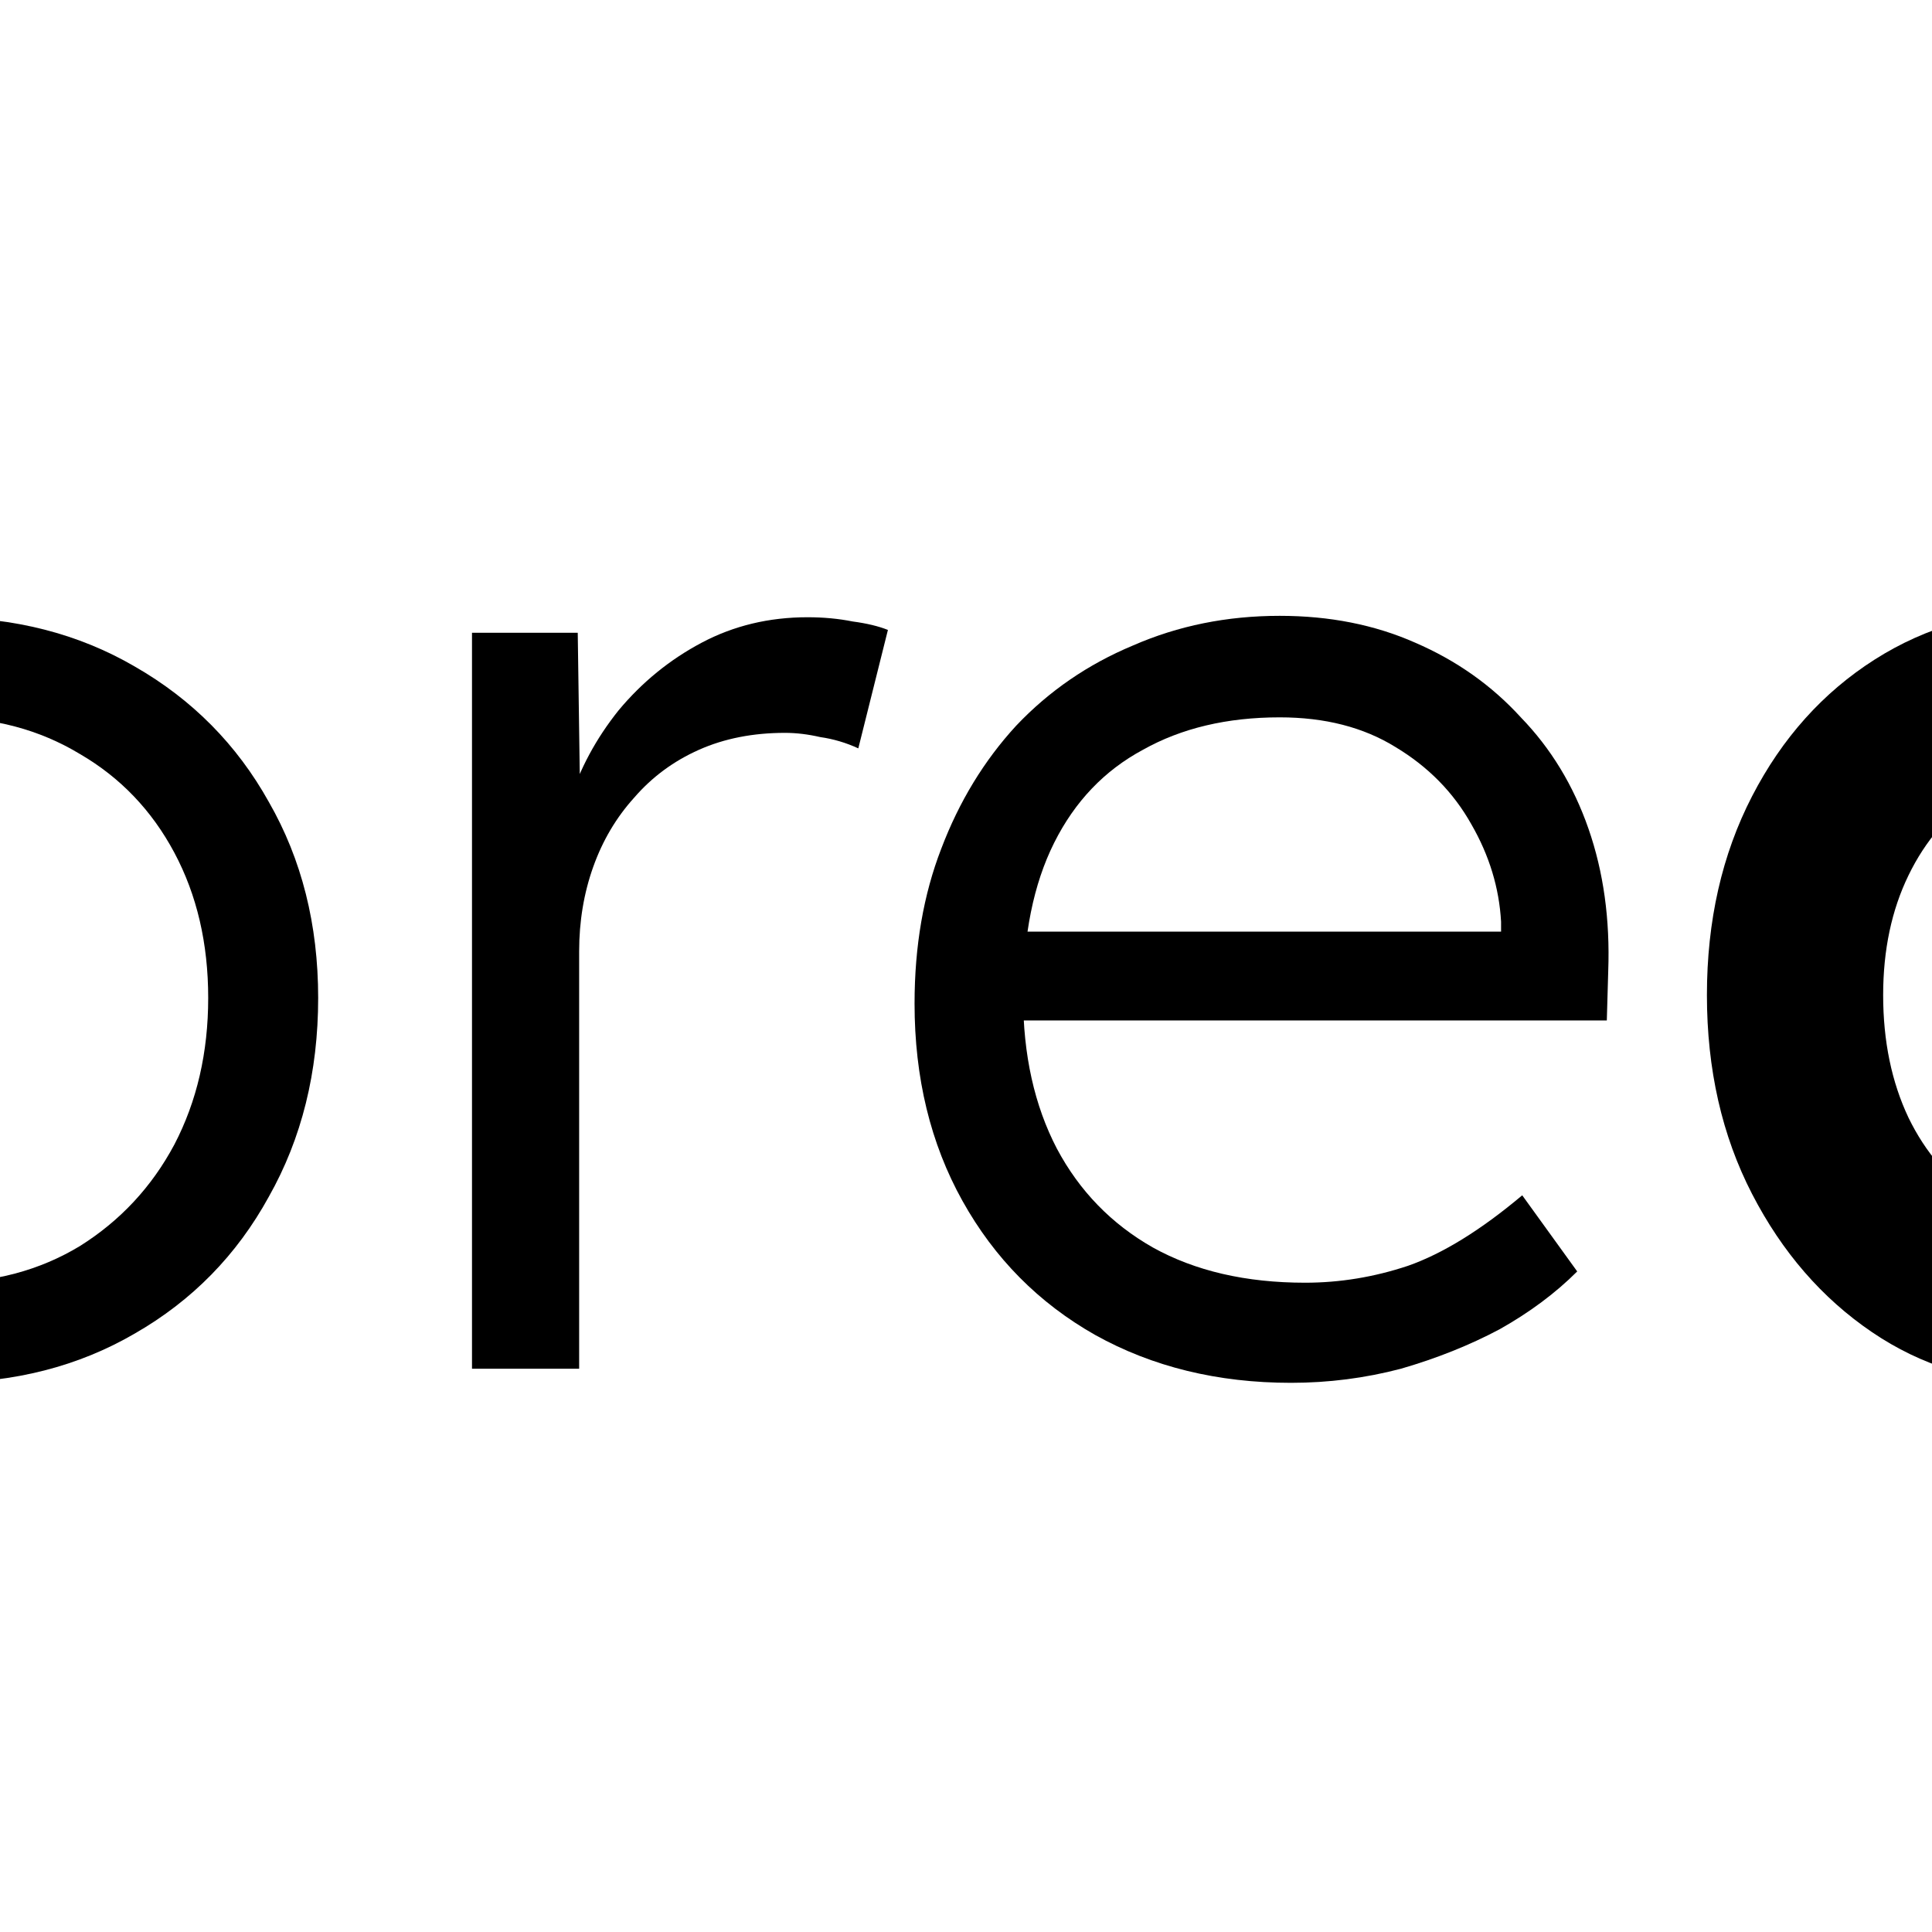
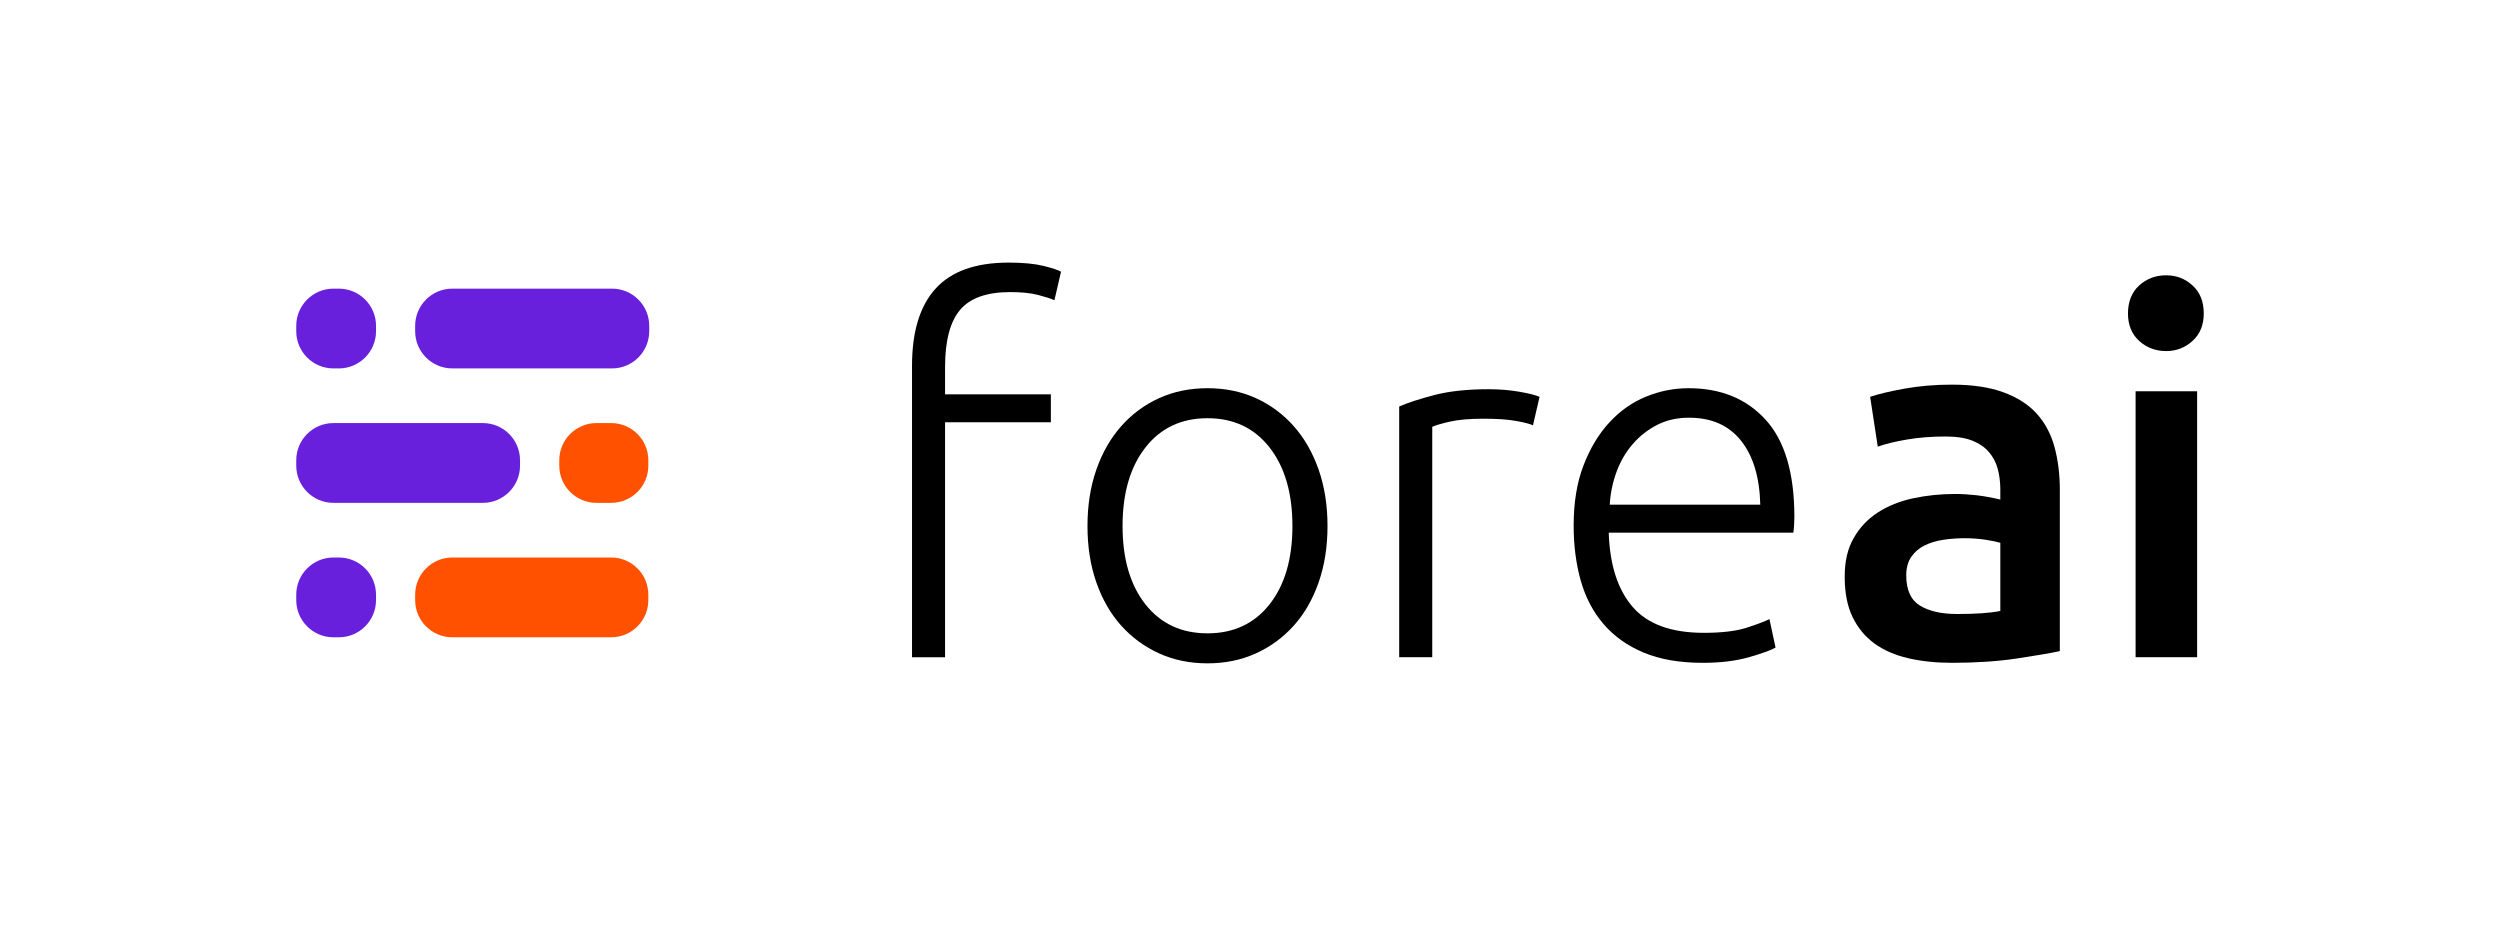
- <svg xmlns="http://www.w3.org/2000/svg" version="1.1" width="6000" height="6000" viewBox="0 0 6000 6000" xml:space="preserve">
+ <svg xmlns="http://www.w3.org/2000/svg" id="Layer_1" data-name="Layer 1" viewBox="0 0 2700 1000">
  <defs>
- </defs>
-   <rect x="0" y="0" width="100%" height="100%" fill="transparent" />
-   <g transform="matrix(1 0 0 1 3000 3000)" id="597c275c-9a74-4626-9b32-e02a5b155313">
-     <rect style="stroke: none; stroke-width: 1; stroke-dasharray: none; stroke-linecap: butt; stroke-dashoffset: 0; stroke-linejoin: miter; stroke-miterlimit: 4; fill: rgb(255,255,255); fill-rule: nonzero; opacity: 1; visibility: hidden;" vector-effect="non-scaling-stroke" x="-3000" y="-3000" rx="0" ry="0" width="6000" height="6000" />
+     <style>
+       .cls-1, .cls-2, .cls-3 {
+         stroke-width: 0px;
+       }
+ 
+       .cls-2 {
+         fill: #ff5100;
+       }
+ 
+       .cls-3 {
+         fill: #6820dc;
+       }
+     </style>
+   </defs>
+   <g>
+     <path class="cls-1" d="M1089.33,283.6c15.38,0,27.92,1.19,37.63,3.57,9.7,2.39,16.01,4.49,18.95,6.32l-7.14,30.76c-4.03-1.83-9.98-3.75-17.86-5.77-7.88-2.01-17.84-3.02-29.93-3.02-25.26,0-43.3,6.41-54.1,19.22-10.8,12.82-16.2,33.33-16.2,61.52v29.66h114.25v30.21h-114.25v253.75h-35.7v-314.72c0-36.98,8.52-64.81,25.54-83.49,17.03-18.67,43.3-28.01,78.82-28.01Z" />
+     <path class="cls-1" d="M1433.71,568.11c0,22.34-3.21,42.66-9.61,60.97-6.42,18.31-15.38,33.87-26.91,46.69-11.54,12.82-25.18,22.8-40.92,29.93-15.75,7.14-33.14,10.71-52.18,10.71s-36.44-3.57-52.17-10.71c-15.75-7.14-29.39-17.11-40.92-29.93-11.54-12.81-20.52-28.37-26.92-46.69-6.41-18.3-9.6-38.63-9.6-60.97s3.2-42.65,9.6-60.97c6.41-18.3,15.38-33.96,26.92-46.96,11.53-13,25.17-23.07,40.92-30.21,15.73-7.14,33.13-10.71,52.17-10.71s36.43,3.57,52.18,10.71c15.74,7.14,29.38,17.22,40.92,30.21,11.53,13,20.5,28.65,26.91,46.96,6.41,18.31,9.61,38.63,9.61,60.97ZM1395.82,568.11c0-35.51-8.24-63.8-24.72-84.86-16.47-21.05-38.82-31.58-67.01-31.58s-50.53,10.53-67.01,31.58c-16.48,21.06-24.71,49.35-24.71,84.86s8.23,63.72,24.71,84.58c16.47,20.87,38.8,31.31,67.01,31.31s50.53-10.44,67.01-31.31c16.48-20.87,24.72-49.06,24.72-84.58Z" />
+     <path class="cls-1" d="M1607.81,420.36c11.72,0,22.8.92,33.22,2.74,10.44,1.84,17.67,3.67,21.7,5.49l-7.14,30.76c-2.94-1.46-8.89-3.02-17.86-4.67-8.97-1.65-20.78-2.48-35.43-2.48-15.37,0-27.74,1.1-37.07,3.3s-15.47,4.03-18.4,5.49v248.81h-35.7v-270.78c9.15-4.02,21.79-8.14,37.9-12.36,16.11-4.2,35.71-6.31,58.77-6.31Z" />
+     <path class="cls-1" d="M1699.54,567.56c0-24.9,3.57-46.59,10.71-65.09,7.14-18.48,16.47-33.96,28.02-46.41,11.53-12.44,24.71-21.7,39.54-27.74,14.83-6.04,30.12-9.06,45.87-9.06,34.78,0,62.52,11.35,83.21,34.05,20.68,22.71,31.03,57.67,31.03,104.91,0,2.93-.09,5.86-.27,8.79-.2,2.93-.46,5.68-.83,8.24h-199.38c1.09,34.79,9.7,61.52,25.81,80.19s41.74,28.01,76.9,28.01c19.4,0,34.78-1.83,46.14-5.49,11.35-3.66,19.59-6.77,24.71-9.34l6.59,30.76c-5.13,2.93-14.74,6.41-28.83,10.43-14.1,4.02-30.68,6.04-49.71,6.04-24.91,0-46.14-3.66-63.72-10.98-17.58-7.32-32.05-17.58-43.39-30.76s-19.59-28.84-24.71-46.96c-5.13-18.12-7.68-37.98-7.68-59.59ZM1901.11,545.04c-.74-29.66-7.69-52.72-20.88-69.2s-31.85-24.72-56.02-24.72c-12.82,0-24.26,2.57-34.33,7.69-10.08,5.13-18.87,12-26.36,20.6-7.51,8.61-13.37,18.59-17.58,29.93-4.21,11.35-6.68,23.26-7.42,35.7h162.58Z" />
+     <path class="cls-1" d="M2108.17,415.41c21.97,0,40.46,2.75,55.47,8.24,15.01,5.49,27,13.18,35.98,23.06,8.96,9.89,15.38,21.89,19.23,35.98,3.84,14.1,5.77,29.57,5.77,46.41v174.11c-10.25,2.2-25.74,4.86-46.42,7.96-20.69,3.11-44.03,4.67-70.03,4.67-17.22,0-32.96-1.65-47.23-4.94-14.29-3.3-26.46-8.6-36.53-15.93-10.08-7.32-17.95-16.84-23.62-28.56-5.68-11.72-8.51-26.17-8.51-43.39s3.2-30.39,9.61-41.74c6.4-11.35,15.1-20.6,26.09-27.74,10.99-7.14,23.7-12.26,38.18-15.38,14.46-3.1,29.56-4.67,45.31-4.67,7.31,0,15.01.46,23.06,1.37,8.06.92,16.66,2.47,25.82,4.67v-10.99c0-7.69-.92-15.01-2.74-21.97-1.84-6.95-5.04-13.08-9.61-18.4-4.59-5.3-10.62-9.42-18.12-12.36-7.51-2.93-16.95-4.39-28.29-4.39-15.38,0-29.48,1.1-42.29,3.3-12.82,2.2-23.26,4.76-31.31,7.69l-8.24-53.83c8.43-2.92,20.68-5.85,36.8-8.79,16.11-2.92,33.32-4.39,51.63-4.39ZM2113.66,663.13c20.5,0,36.06-1.1,46.69-3.3v-73.6c-3.66-1.1-8.97-2.2-15.93-3.3-6.96-1.1-14.66-1.65-23.07-1.65-7.32,0-14.74.55-22.24,1.65-7.51,1.1-14.29,3.12-20.33,6.04-6.03,2.93-10.89,7.06-14.55,12.36-3.66,5.31-5.49,12-5.49,20.05,0,15.75,4.94,26.64,14.83,32.68,9.88,6.04,23.25,9.06,40.09,9.06Z" />
+     <path class="cls-1" d="M2380.05,338.52c0,12.45-4.03,22.34-12.09,29.66-8.06,7.33-17.58,10.99-28.56,10.99s-21.06-3.65-29.11-10.99c-8.06-7.32-12.08-17.21-12.08-29.66s4.02-22.88,12.08-30.21c8.05-7.32,17.75-10.98,29.11-10.98s20.51,3.66,28.56,10.98c8.06,7.33,12.09,17.4,12.09,30.21ZM2372.9,709.81h-66.46v-287.26h66.46v287.26Z" />
  </g>
-   <g transform="matrix(Infinity NaN NaN Infinity 0 0)" id="46c23392-abc4-4fc5-9006-66cab0b761de">
- </g>
-   <g transform="matrix(45.61 0 0 45.61 3017.71 2560.65)">
-     <g style="" vector-effect="non-scaling-stroke">
-       <g transform="matrix(1 0 0 1 -113.9 1.68)" id="path787">
-         <path style="stroke: none; stroke-width: 1; stroke-dasharray: none; stroke-linecap: butt; stroke-dashoffset: 0; stroke-linejoin: miter; stroke-miterlimit: 4; fill: rgb(0,0,0); fill-rule: nonzero; opacity: 1;" vector-effect="non-scaling-stroke" transform=" translate(-88.33, -202.92)" d="M 81.325 238.294 L 81.325 180.406 Q 81.325 176.662 82.957 173.782 Q 84.589 170.902 87.565 169.27 Q 90.637 167.542 94.669 167.542 Q 97.741 167.542 100.141 168.694 Q 102.637 169.75 104.269 171.67 L 101.773 177.334 Q 100.237 175.702 98.413 175.03 Q 96.685 174.262 95.053 174.262 Q 92.941 174.262 91.501 175.03 Q 90.061 175.702 89.293 177.142 Q 88.621 178.486 88.621 180.406 L 88.621 238.294 L 85.261 238.294 Q 84.205 238.294 83.245 238.294 Q 82.285 238.294 81.325 238.294 z M 72.397 195.286 L 72.397 188.566 L 101.389 188.566 L 101.389 195.286 z" stroke-linecap="round" />
-       </g>
-       <g transform="matrix(1 0 0 1 -70.18 11.95)" id="path789">
-         <path style="stroke: none; stroke-width: 1; stroke-dasharray: none; stroke-linecap: butt; stroke-dashoffset: 0; stroke-linejoin: miter; stroke-miterlimit: 4; fill: rgb(0,0,0); fill-rule: nonzero; opacity: 1;" vector-effect="non-scaling-stroke" transform=" translate(-132.06, -213.19)" d="M 132.109 239.254 Q 124.621 239.254 118.765 235.894 Q 113.005 232.534 109.645 226.582 Q 106.381 220.63 106.381 213.046 Q 106.381 205.558 109.645 199.702 Q 113.005 193.846 118.765 190.486 Q 124.621 187.126 132.109 187.126 Q 139.501 187.126 145.261 190.486 Q 151.117 193.846 154.381 199.702 Q 157.741 205.558 157.741 213.046 Q 157.741 220.63 154.381 226.582 Q 151.117 232.534 145.261 235.894 Q 139.501 239.254 132.109 239.254 z M 132.109 232.438 Q 137.389 232.438 141.517 229.942 Q 145.645 227.35 147.949 223.03 Q 150.253 218.614 150.253 213.046 Q 150.253 207.478 147.949 203.158 Q 145.645 198.838 141.517 196.438 Q 137.389 193.942 132.109 193.942 Q 126.829 193.942 122.605 196.438 Q 118.477 198.838 116.077 203.254 Q 113.773 207.574 113.869 213.046 Q 113.773 218.614 116.077 223.03 Q 118.477 227.35 122.605 229.942 Q 126.829 232.438 132.109 232.438 z" stroke-linecap="round" />
-       </g>
-       <g transform="matrix(1 0 0 1 -19.87 11.47)" id="path791">
-         <path style="stroke: none; stroke-width: 1; stroke-dasharray: none; stroke-linecap: butt; stroke-dashoffset: 0; stroke-linejoin: miter; stroke-miterlimit: 4; fill: rgb(0,0,0); fill-rule: nonzero; opacity: 1;" vector-effect="non-scaling-stroke" transform=" translate(-182.36, -212.71)" d="M 168.205 238.294 L 168.205 188.182 L 175.405 188.182 L 175.597 201.526 L 174.829 199.702 Q 175.885 196.342 178.189 193.462 Q 180.589 190.582 183.853 188.854 Q 187.117 187.126 191.053 187.126 Q 192.685 187.126 194.125 187.414 Q 195.565 187.606 196.525 187.99 L 194.509 196.054 Q 193.261 195.478 191.917 195.286 Q 190.669 194.998 189.517 194.998 Q 186.253 194.998 183.661 196.15 Q 181.069 197.302 179.245 199.414 Q 177.421 201.43 176.461 204.118 Q 175.501 206.806 175.501 209.878 L 175.501 238.294 z" stroke-linecap="round" />
-       </g>
-       <g transform="matrix(1 0 0 1 19.77 11.9)" id="path793">
-         <path style="stroke: none; stroke-width: 1; stroke-dasharray: none; stroke-linecap: butt; stroke-dashoffset: 0; stroke-linejoin: miter; stroke-miterlimit: 4; fill: rgb(0,0,0); fill-rule: nonzero; opacity: 1;" vector-effect="non-scaling-stroke" transform=" translate(-222.01, -213.14)" d="M 223.981 239.254 Q 216.493 239.254 210.637 235.99 Q 204.877 232.726 201.613 226.87 Q 198.349 221.014 198.349 213.43 Q 198.349 207.574 200.173 202.87 Q 201.997 198.07 205.261 194.518 Q 208.621 190.966 213.229 189.046 Q 217.837 187.03 223.213 187.03 Q 228.301 187.03 232.429 188.854 Q 236.653 190.678 239.629 193.942 Q 242.701 197.11 244.237 201.526 Q 245.773 205.942 245.581 211.222 L 245.485 214.582 L 203.725 214.582 L 202.669 208.534 L 240.013 208.534 L 238.285 210.166 L 238.285 207.862 Q 238.093 204.406 236.269 201.238 Q 234.445 197.974 231.085 195.958 Q 227.821 193.942 223.213 193.942 Q 217.837 193.942 213.901 196.15 Q 209.965 198.262 207.853 202.486 Q 205.741 206.71 205.741 212.95 Q 205.741 218.902 208.045 223.318 Q 210.349 227.638 214.573 230.038 Q 218.893 232.438 224.941 232.438 Q 228.493 232.438 231.949 231.286 Q 235.501 230.038 239.725 226.486 L 243.469 231.67 Q 241.261 233.878 238.189 235.606 Q 235.117 237.238 231.469 238.294 Q 227.821 239.254 223.981 239.254 z" stroke-linecap="round" />
-       </g>
-       <g transform="matrix(1 0 0 1 75.74 11.71)" id="path795">
-         <path style="stroke: none; stroke-width: 1; stroke-dasharray: none; stroke-linecap: butt; stroke-dashoffset: 0; stroke-linejoin: miter; stroke-miterlimit: 4; fill: rgb(0,0,0); fill-rule: nonzero; opacity: 1;" vector-effect="non-scaling-stroke" transform=" translate(-277.98, -212.95)" d="M 274.861 239.254 Q 268.621 239.254 263.533 235.798 Q 258.445 232.342 255.373 226.39 Q 252.301 220.438 252.301 212.854 Q 252.301 205.27 255.373 199.318 Q 258.445 193.366 263.725 190.006 Q 269.005 186.646 275.629 186.646 Q 279.469 186.646 282.637 187.798 Q 285.805 188.854 288.205 190.87 Q 290.605 192.886 292.141 195.478 Q 293.773 198.07 294.349 201.046 L 291.757 200.374 L 291.757 187.702 L 303.661 187.702 L 303.661 238.294 L 291.661 238.294 L 291.661 226.198 L 294.445 225.718 Q 293.773 228.31 291.949 230.806 Q 290.221 233.206 287.533 235.126 Q 284.941 236.95 281.677 238.102 Q 278.509 239.254 274.861 239.254 z M 278.125 228.79 Q 282.253 228.79 285.421 226.774 Q 288.589 224.758 290.317 221.206 Q 292.141 217.558 292.141 212.854 Q 292.141 208.246 290.317 204.694 Q 288.589 201.142 285.421 199.126 Q 282.253 197.11 278.125 197.11 Q 273.997 197.11 270.829 199.126 Q 267.757 201.142 266.029 204.694 Q 264.301 208.246 264.301 212.854 Q 264.301 217.558 266.029 221.206 Q 267.757 224.758 270.829 226.774 Q 273.997 228.79 278.125 228.79 z" stroke-linecap="round" />
-       </g>
-       <g transform="matrix(1 0 0 1 122.3 -0.48)" id="path797">
-         <path style="stroke: none; stroke-width: 1; stroke-dasharray: none; stroke-linecap: butt; stroke-dashoffset: 0; stroke-linejoin: miter; stroke-miterlimit: 4; fill: rgb(0,0,0); fill-rule: nonzero; opacity: 1;" vector-effect="non-scaling-stroke" transform=" translate(-324.54, -200.76)" d="M 318.733 238.294 L 318.733 187.702 L 330.541 187.702 L 330.541 238.294 z M 324.493 176.95 Q 320.941 176.95 318.925 175.222 Q 317.005 173.398 317.005 170.134 Q 317.005 167.062 319.021 165.142 Q 321.037 163.222 324.493 163.222 Q 328.141 163.222 330.061 165.046 Q 332.077 166.774 332.077 170.134 Q 332.077 173.11 330.061 175.03 Q 328.045 176.95 324.493 176.95 z" stroke-linecap="round" />
-       </g>
+   <g>
+     <g>
+       <path class="cls-3" d="M360.09,456.92h161.4c22.15,0,40.14,17.99,40.14,40.14v5.88c0,22.15-17.99,40.14-40.14,40.14h-161.4c-22.15,0-40.14-17.99-40.14-40.14v-5.88c0-22.15,17.99-40.14,40.14-40.14Z" />
+       <path class="cls-2" d="M644.17,456.92h15.9c22.15,0,40.14,17.99,40.14,40.14v5.88c0,22.15-17.99,40.14-40.14,40.14h-15.9c-22.15,0-40.14-17.99-40.14-40.14v-5.88c0-22.15,17.99-40.14,40.14-40.14Z" />
+     </g>
+     <g>
+       <path class="cls-2" d="M488.51,602.11h171.55c22.15,0,40.14,17.99,40.14,40.14v5.88c0,22.15-17.99,40.14-40.14,40.14h-171.55c-22.15,0-40.14-17.99-40.14-40.14v-5.88c0-22.15,17.99-40.14,40.14-40.14Z" />
+       <path class="cls-3" d="M360.09,602.11h5.88c22.15,0,40.14,17.99,40.14,40.14v5.88c0,22.15-17.99,40.14-40.14,40.14h-5.88c-22.15,0-40.14-17.99-40.14-40.14v-5.88c0-22.15,17.99-40.14,40.14-40.14Z" />
+     </g>
+     <g>
+       <path class="cls-3" d="M488.51,311.73h172.5c22.15,0,40.14,17.99,40.14,40.14v5.88c0,22.15-17.99,40.14-40.14,40.14h-172.5c-22.15,0-40.14-17.99-40.14-40.14v-5.88c0-22.15,17.99-40.14,40.14-40.14Z" />
+       <path class="cls-3" d="M360.09,311.73h5.88c22.15,0,40.14,17.99,40.14,40.14v5.88c0,22.15-17.99,40.14-40.14,40.14h-5.88c-22.15,0-40.14-17.99-40.14-40.14v-5.88c0-22.15,17.99-40.14,40.14-40.14Z" />
    </g>
  </g>
</svg>
